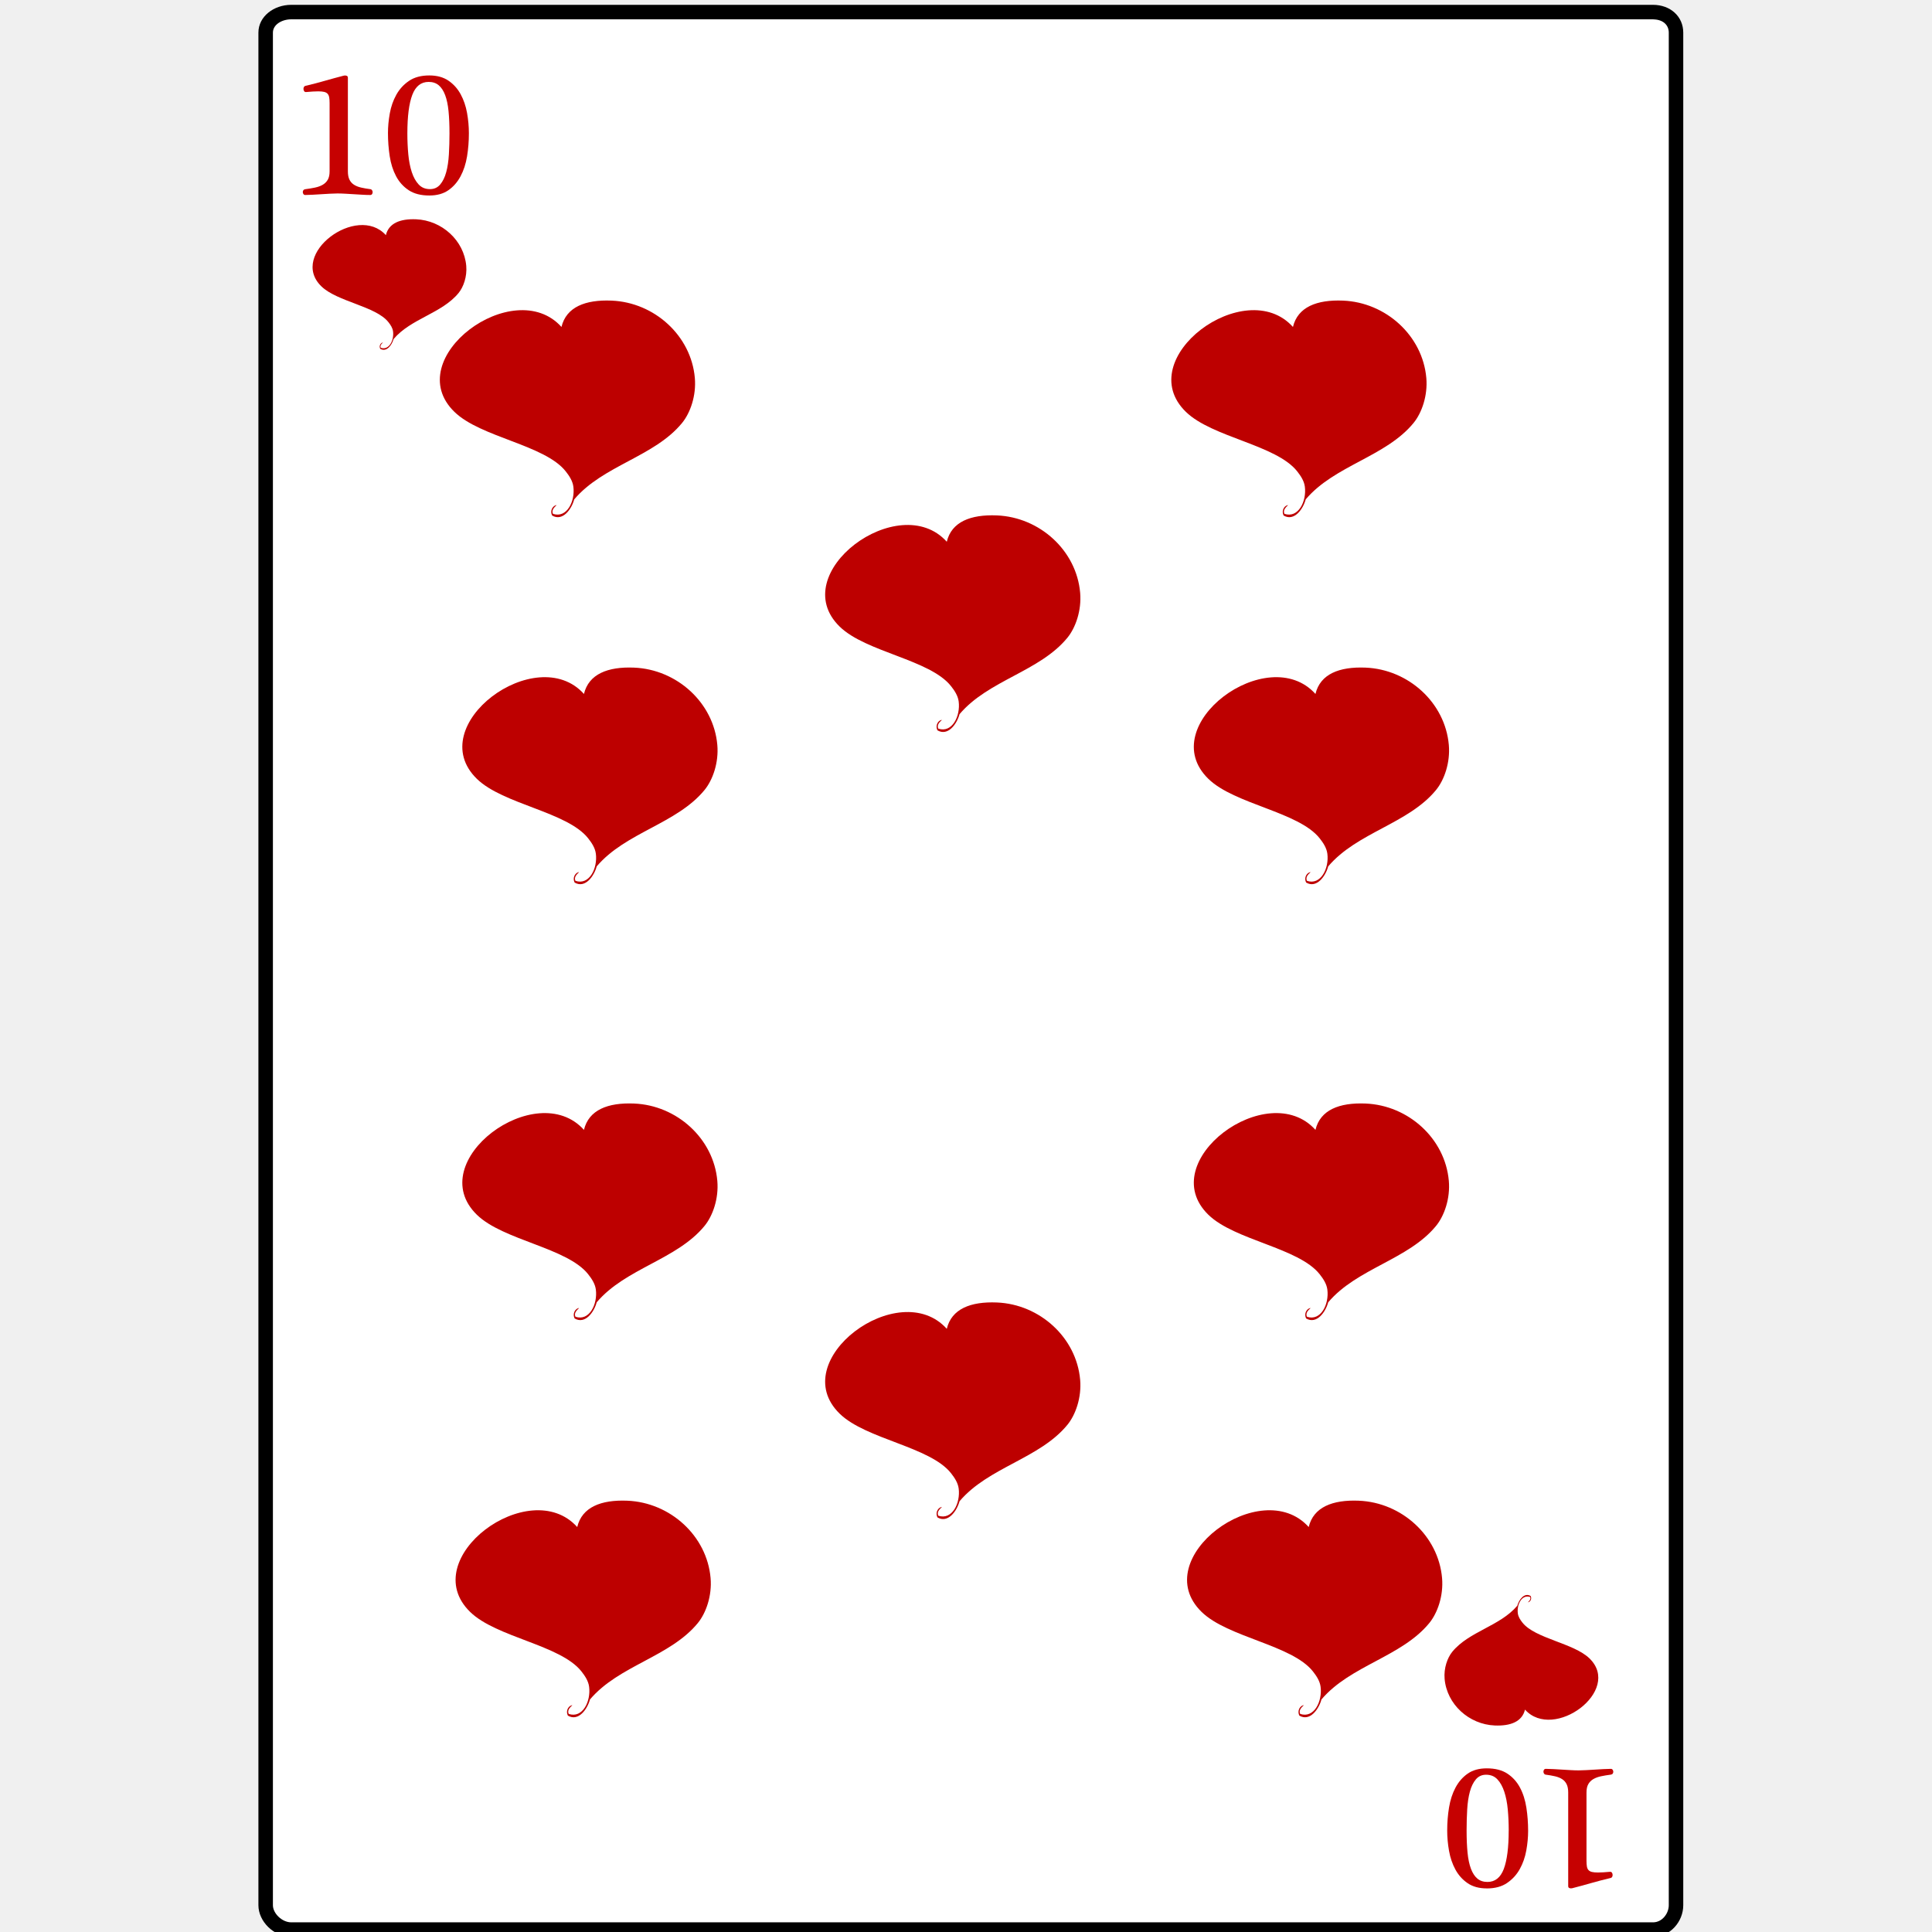
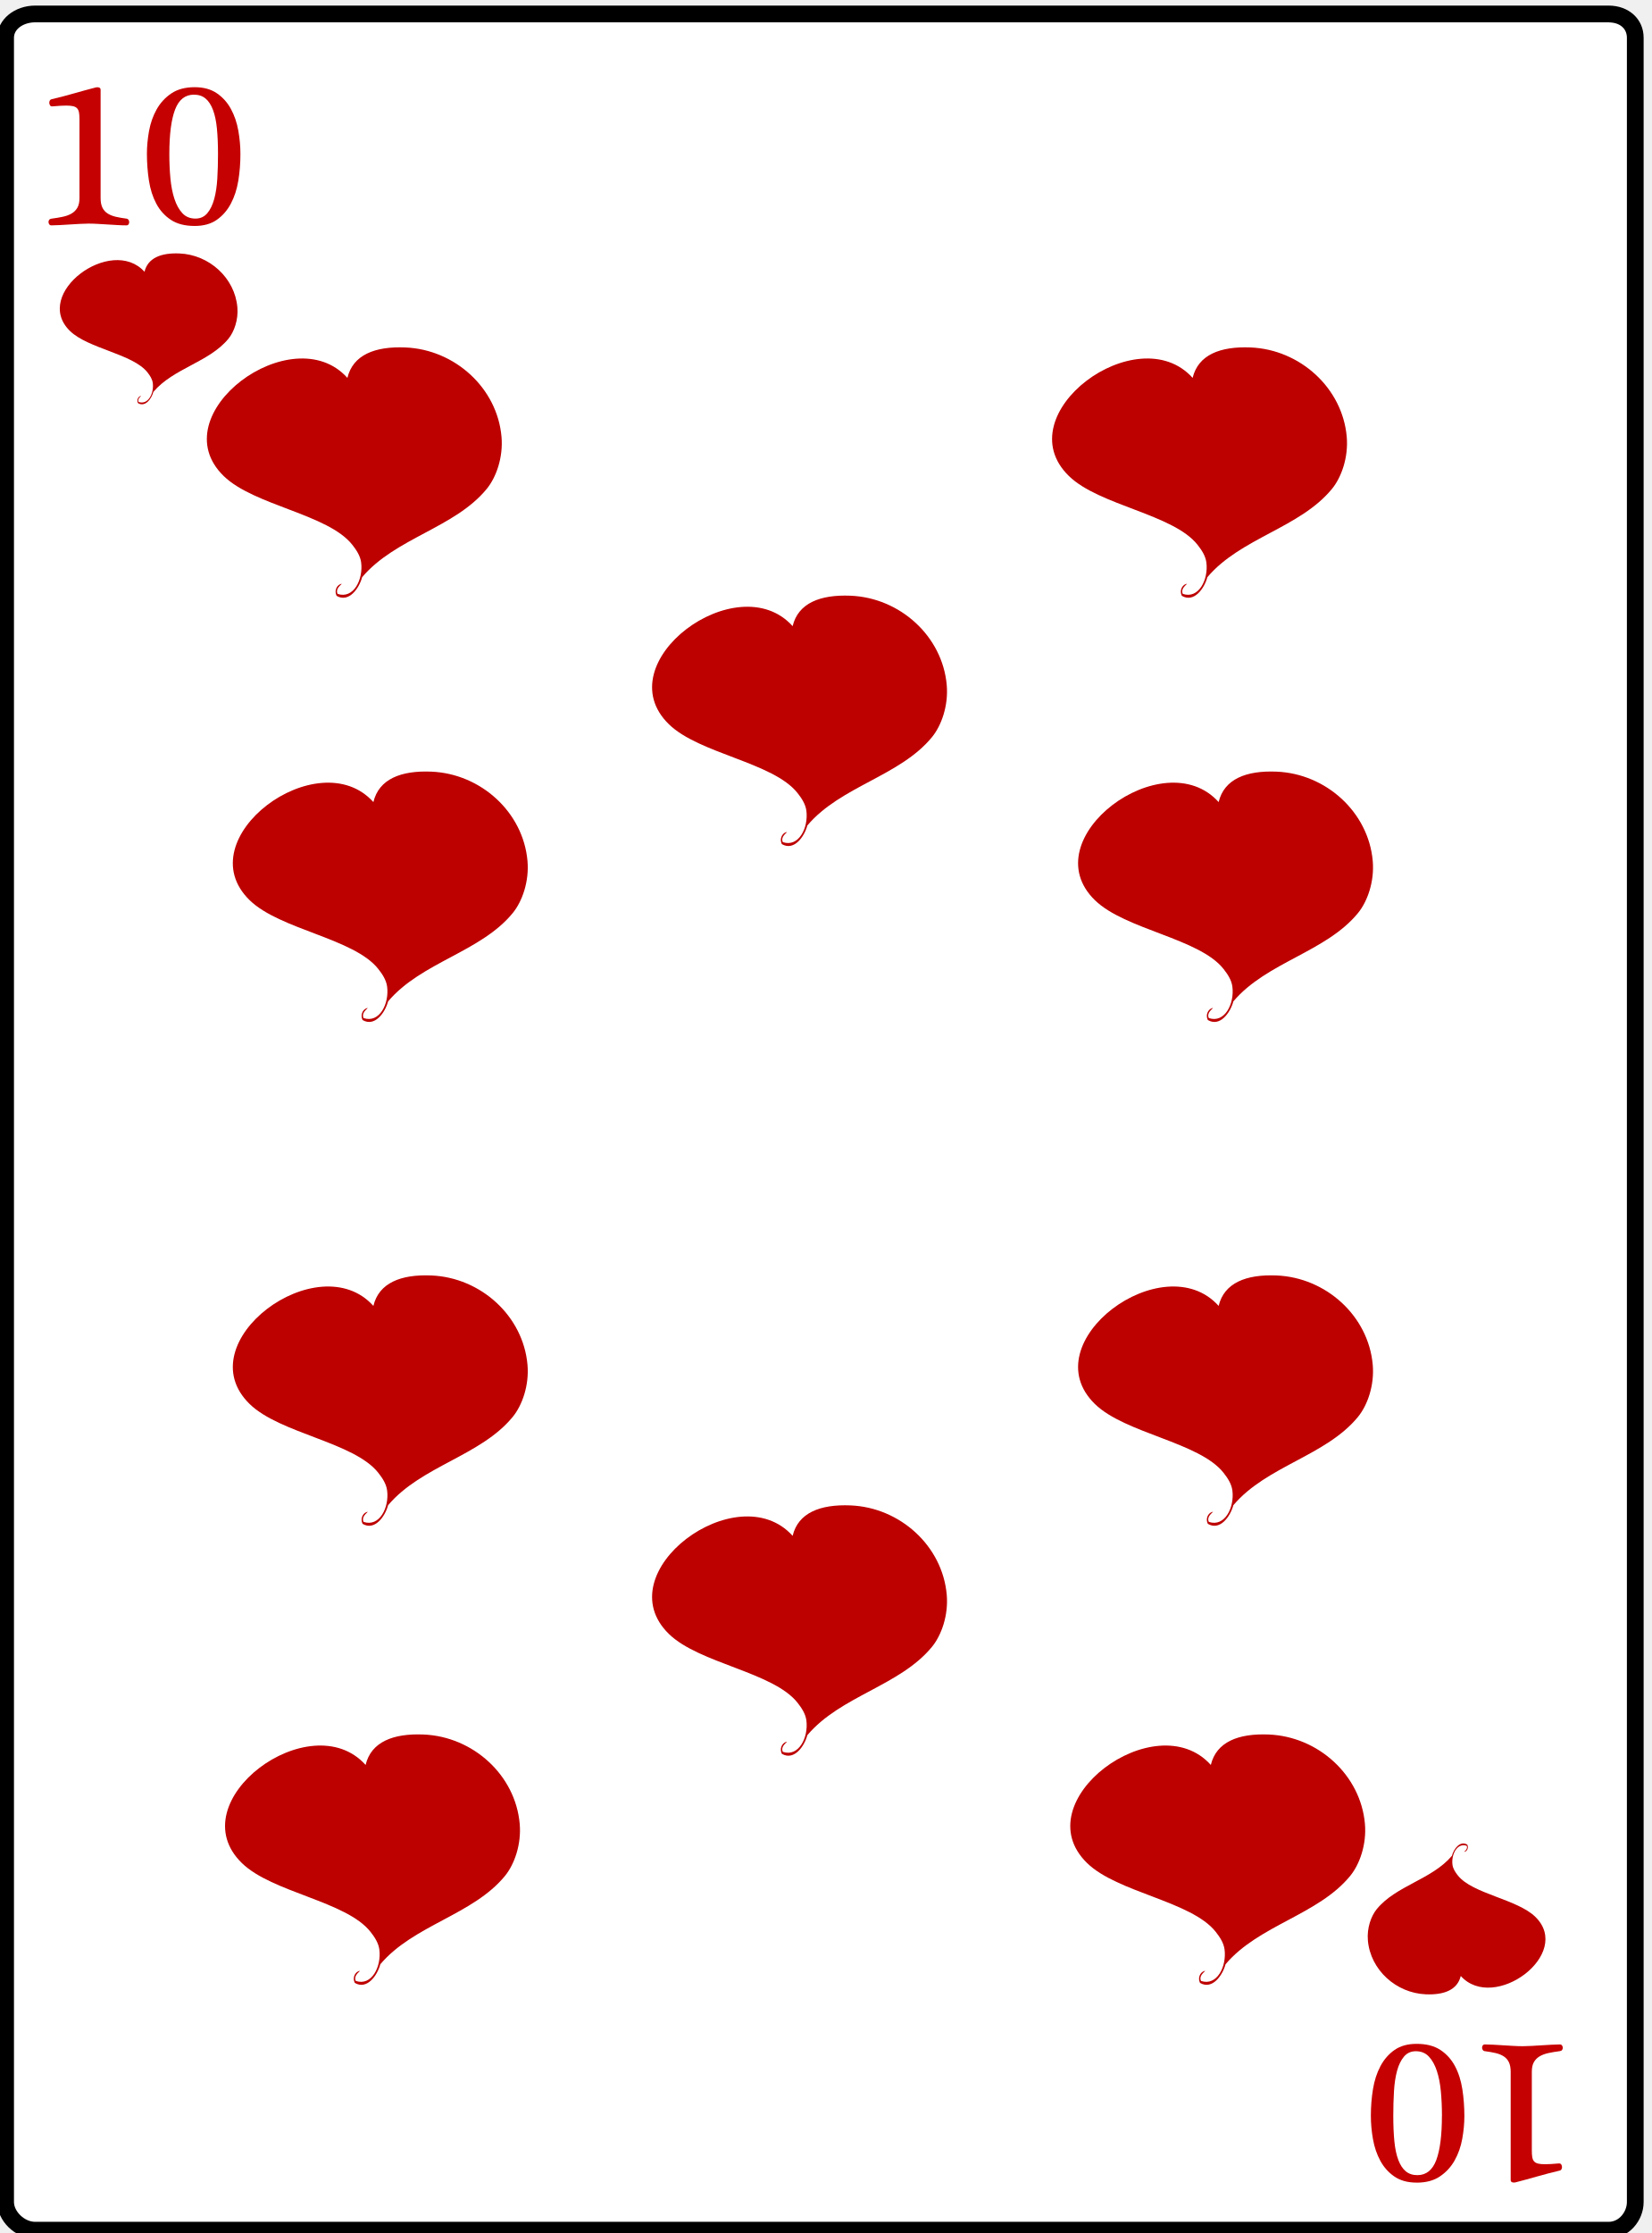
- <svg xmlns="http://www.w3.org/2000/svg" enable-background="new 0 0 800 800" version="1.1" viewBox="0 0 800 800" xmlSpace="preserve" xmlnsCc="http://web.resource.org/cc/" xmlnsDc="http://purl.org/dc/elements/1.1/" xmlnsRdf="http://www.w3.org/1999/02/22-rdf-syntax-ns#">
+ <svg xmlns="http://www.w3.org/2000/svg" enable-background="new 0 0 800 800" version="1.1" viewBox="108 0 592 800" xmlSpace="preserve" xmlnsCc="http://web.resource.org/cc/" xmlnsDc="http://purl.org/dc/elements/1.1/" xmlnsRdf="http://www.w3.org/1999/02/22-rdf-syntax-ns#">
  <path d="m120.6 798c-5.544 0-9.596-4.066-9.596-9.077v-775.41c0-5.011 4.052-9.51 9.596-9.51h563.87c5.54 0 10.53 4.499 10.53 9.51v775.41c0 5.011-4.986 9.077-10.53 9.077h-563.87z" fill="#fff" />
  <path d="m684.52 8.029c3.874 0 6.484 2.141 6.484 5.481v775.41c0 3.341-2.656 7.077-6.53 7.077h-563.87c-3.874 0-7.596-3.736-7.596-7.077v-775.41c0-3.34 3.722-5.51 7.596-5.51h564.4m-0.53-6h-563.87c-7.23 0-13.6 4.818-13.6 11.51v775.41c0 6.691 6.369 13.077 13.596 13.077h563.87c7.226 0 12.53-6.386 12.53-13.077v-775.41c0-6.692-5.32-11.51-12.55-11.51h0.02z" />
  <g fill="#C60101">
    <path d="m144.05 70.917c0 1.409 0.212 2.553 0.634 3.434 0.423 0.88 1.039 1.584 1.851 2.112 0.809 0.528 1.796 0.927 2.959 1.197s2.483 0.499 3.964 0.687c0.259 0.048 0.464 0.197 0.616 0.447 0.153 0.25 0.229 0.519 0.229 0.804 0 0.286-0.083 0.549-0.246 0.787-0.166 0.238-0.423 0.357-0.776 0.357-0.963 0-2.021-0.036-3.171-0.106s-2.325-0.141-3.523-0.211c-1.197-0.07-2.39-0.141-3.575-0.212-1.187-0.07-2.286-0.105-3.294-0.105-0.917 0-1.961 0.035-3.136 0.105-1.175 0.071-2.368 0.142-3.577 0.212s-2.39 0.141-3.54 0.211c-1.152 0.07-2.173 0.106-3.065 0.106-0.33 0-0.581-0.128-0.758-0.382-0.175-0.254-0.263-0.532-0.263-0.833 0-0.277 0.08-0.532 0.246-0.764 0.163-0.231 0.422-0.37 0.775-0.417 1.457-0.188 2.8-0.411 4.033-0.67 1.234-0.258 2.297-0.646 3.19-1.164 0.892-0.517 1.59-1.21 2.097-2.081 0.504-0.87 0.757-2.021 0.757-3.456v-28.317c0-0.917-0.053-1.687-0.159-2.31s-0.324-1.122-0.652-1.499c-0.33-0.376-0.806-0.64-1.428-0.793-0.622-0.152-1.451-0.229-2.482-0.229-0.634 0-1.357 0.024-2.168 0.071s-1.732 0.118-2.766 0.211c-0.4 0.047-0.693-0.07-0.88-0.352-0.189-0.282-0.282-0.599-0.282-0.951 0-0.258 0.058-0.511 0.175-0.758 0.118-0.247 0.305-0.405 0.564-0.476 2.771-0.657 5.472-1.362 8.104-2.114s5.262-1.468 7.892-2.149c0.4-0.094 0.776-0.076 1.128 0.053 0.353 0.129 0.528 0.405 0.528 0.828v38.727z" />
    <path d="m177.77 31.238c3.171 0 5.814 0.722 7.929 2.167s3.799 3.324 5.056 5.638 2.137 4.892 2.644 7.734c0.504 2.842 0.757 5.649 0.757 8.421 0 3.289-0.253 6.471-0.757 9.548-0.507 3.078-1.399 5.82-2.679 8.227-1.28 2.409-2.965 4.34-5.056 5.797-2.09 1.456-4.722 2.184-7.893 2.184-3.476 0-6.318-0.728-8.526-2.184-2.208-1.457-3.952-3.388-5.232-5.797-1.28-2.407-2.162-5.173-2.644-8.297-0.481-3.124-0.722-6.33-0.722-9.619 0-2.583 0.252-5.286 0.757-8.104s1.411-5.396 2.713-7.734c1.304-2.337 3.06-4.251 5.267-5.743 2.2-1.492 5-2.238 8.38-2.238zm-9.09 23.959c0 3.03 0.127 5.931 0.387 8.703s0.74 5.227 1.445 7.364c0.705 2.138 1.656 3.847 2.854 5.126 1.198 1.281 2.759 1.92 4.687 1.92 1.738 0 3.147-0.64 4.228-1.92 1.08-1.28 1.908-2.977 2.484-5.091 0.575-2.114 0.944-4.568 1.11-7.364 0.164-2.795 0.246-5.685 0.246-8.668 0-3.5-0.129-6.571-0.388-9.213-0.258-2.643-0.728-4.868-1.408-6.677-0.682-1.809-1.575-3.171-2.679-4.087-1.104-0.917-2.49-1.374-4.158-1.374-3.147 0-5.402 1.791-6.766 5.374-1.36 3.582-2.04 8.884-2.04 15.907z" />
  </g>
  <g fill="#C60101">
    <path d="m649.36 742.27c0-1.41-0.212-2.554-0.635-3.435-0.422-0.88-1.04-1.584-1.849-2.111-0.812-0.528-1.799-0.928-2.961-1.197-1.163-0.271-2.484-0.5-3.963-0.687-0.259-0.047-0.464-0.196-0.618-0.447-0.151-0.251-0.229-0.519-0.229-0.805s0.083-0.549 0.247-0.787c0.164-0.237 0.423-0.357 0.774-0.357 0.964 0 2.021 0.036 3.172 0.105 1.151 0.071 2.325 0.143 3.522 0.212 1.198 0.07 2.392 0.141 3.578 0.212s2.283 0.105 3.294 0.105c0.916 0 1.962-0.034 3.136-0.105 1.175-0.071 2.366-0.142 3.575-0.212 1.212-0.069 2.392-0.141 3.542-0.212 1.15-0.069 2.173-0.105 3.064-0.105 0.329 0 0.582 0.128 0.758 0.383 0.178 0.254 0.265 0.532 0.265 0.833 0 0.278-0.083 0.532-0.246 0.764-0.165 0.232-0.423 0.371-0.776 0.417-1.455 0.187-2.802 0.412-4.034 0.67-1.233 0.259-2.296 0.646-3.188 1.164-0.894 0.517-1.593 1.21-2.097 2.08-0.505 0.871-0.757 2.021-0.757 3.457v28.317c0 0.917 0.052 1.686 0.158 2.31 0.104 0.623 0.321 1.123 0.65 1.499s0.805 0.64 1.427 0.793c0.623 0.153 1.451 0.229 2.485 0.229 0.634 0 1.355-0.023 2.166-0.071 0.811-0.047 1.733-0.117 2.767-0.211 0.398-0.047 0.692 0.071 0.881 0.353 0.188 0.282 0.282 0.6 0.282 0.952 0 0.258-0.06 0.511-0.178 0.757-0.116 0.246-0.304 0.404-0.563 0.476-2.771 0.658-5.473 1.362-8.104 2.113-2.63 0.753-5.262 1.469-7.893 2.149-0.398 0.094-0.774 0.077-1.127-0.053-0.353-0.129-0.528-0.404-0.528-0.827v-38.72z" />
    <path d="m615.64 781.95c-3.171 0-5.813-0.722-7.928-2.165-2.113-1.446-3.799-3.325-5.056-5.64-1.257-2.313-2.138-4.891-2.642-7.733-0.507-2.842-0.759-5.648-0.759-8.42 0-3.288 0.252-6.472 0.759-9.549 0.504-3.077 1.397-5.82 2.676-8.227 1.281-2.409 2.967-4.34 5.058-5.798 2.091-1.455 4.721-2.184 7.892-2.184 3.478 0 6.319 0.729 8.527 2.184 2.209 1.458 3.953 3.389 5.231 5.798 1.282 2.406 2.162 5.173 2.643 8.297 0.482 3.123 0.723 6.33 0.723 9.619 0 2.584-0.252 5.285-0.757 8.104-0.506 2.818-1.409 5.396-2.713 7.733-1.305 2.337-3.061 4.251-5.268 5.743-2.2 1.5-5 2.25-8.38 2.25zm9.09-23.96c0-3.03-0.131-5.932-0.389-8.703-0.258-2.773-0.74-5.227-1.444-7.364s-1.655-3.848-2.854-5.126c-1.199-1.281-2.761-1.921-4.687-1.921-1.737 0-3.147 0.64-4.229 1.921-1.079 1.278-1.907 2.977-2.482 5.091-0.576 2.113-0.946 4.568-1.11 7.364-0.165 2.795-0.246 5.684-0.246 8.668 0 3.5 0.129 6.57 0.387 9.212 0.259 2.644 0.729 4.869 1.41 6.679 0.682 1.808 1.574 3.171 2.677 4.086 1.104 0.916 2.491 1.375 4.157 1.375 3.15 0 5.404-1.791 6.766-5.374 1.35-3.6 2.03-8.9 2.03-15.92z" />
  </g>
  <g clip-rule="evenodd" fill="#BD0000" fill-rule="evenodd">
    <path d="m158.3 141.89c0.986-0.318-1.312 0.719-0.635 2.12 3.449 1.173 5.564-3.14 5.088-6.784-0.191-1.445-1.031-2.701-1.909-3.816-5.22-6.631-21.214-8.465-27.77-14.839-13.713-13.334 14.833-34.406 26.709-21.197 1.192-4.972 5.942-6.84 12.507-6.572 10.692 0.438 19.855 8.757 20.774 19.29 0.387 4.449-1.146 8.748-3.18 11.235-6.897 8.436-19.734 10.58-26.921 19.078-0.646 2.427-2.877 5.579-5.511 4.028-0.55-1.08 0-2.23 0.85-2.54z" />
    <path d="m632.95 663.4c-0.984 0.317 1.313-0.719 0.637-2.12-3.45-1.174-5.565 3.141-5.088 6.783 0.189 1.445 1.029 2.701 1.907 3.816 5.222 6.63 21.215 8.464 27.77 14.839 13.715 13.334-14.831 34.405-26.709 21.197-1.192 4.973-5.942 6.84-12.507 6.572-10.693-0.438-19.855-8.758-20.774-19.29-0.388-4.449 1.146-8.749 3.181-11.236 6.896-8.435 19.733-10.58 26.92-19.077 0.646-2.427 2.878-5.579 5.513-4.028 0.55 1.09 0 2.24-0.85 2.55z" />
  </g>
  <g clip-rule="evenodd" fill="#BD0000" fill-rule="evenodd">
    <path d="m239.34 541.72c1.636-0.527-2.176 1.193-1.053 3.518 5.723 1.947 9.234-5.21 8.442-11.256-0.315-2.399-1.711-4.481-3.167-6.33-8.663-11.003-35.201-14.048-46.077-24.624-22.757-22.126 24.608-57.089 44.318-35.174 1.979-8.251 9.858-11.35 20.751-10.904 17.745 0.727 32.949 14.531 34.473 32.01 0.641 7.377-1.9 14.514-5.277 18.643-11.446 13.996-32.745 17.554-44.671 31.656-1.072 4.026-4.774 9.256-9.145 6.684-0.9-1.81 0.02-3.71 1.42-4.23z" />
    <path d="m236.55 706.18c1.637-0.529-2.176 1.192-1.053 3.517 5.723 1.947 9.235-5.21 8.442-11.256-0.315-2.399-1.711-4.481-3.166-6.331-8.664-11.004-35.201-14.047-46.077-24.622-22.757-22.126 24.608-57.092 44.319-35.175 1.978-8.251 9.858-11.351 20.752-10.903 17.744 0.726 32.948 14.529 34.472 32.008 0.641 7.378-1.9 14.515-5.277 18.642-11.445 13.997-32.745 17.557-44.671 31.657-1.072 4.027-4.773 9.257-9.145 6.684-0.91-1.8 0-3.71 1.41-4.23z" />
    <path d="m230.03 209.25c1.635-0.528-2.177 1.193-1.054 3.517 5.725 1.947 9.235-5.209 8.443-11.256-0.314-2.399-1.711-4.481-3.167-6.331-8.663-11.003-35.201-14.047-46.077-24.623-22.757-22.125 24.609-57.09 44.318-35.174 1.979-8.25 9.86-11.35 20.752-10.904 17.745 0.726 32.948 14.531 34.472 32.009 0.643 7.378-1.9 14.515-5.276 18.642-11.446 13.997-32.746 17.556-44.671 31.657-1.072 4.026-4.774 9.256-9.146 6.683-0.91-1.81 0.01-3.71 1.42-4.23z" />
    <path d="m239.34 361.22c1.636-0.527-2.176 1.194-1.053 3.518 5.723 1.947 9.234-5.21 8.442-11.256-0.315-2.399-1.711-4.482-3.167-6.331-8.663-11.004-35.201-14.047-46.077-24.624-22.757-22.125 24.608-57.09 44.318-35.174 1.979-8.251 9.858-11.35 20.751-10.904 17.745 0.726 32.949 14.531 34.473 32.009 0.641 7.378-1.9 14.516-5.277 18.643-11.446 13.997-32.745 17.556-44.671 31.657-1.072 4.025-4.774 9.256-9.145 6.683-0.9-1.8 0.02-3.71 1.42-4.23z" />
    <path d="m542.24 541.72c1.636-0.527-2.176 1.193-1.054 3.518 5.724 1.947 9.234-5.21 8.442-11.256-0.314-2.399-1.711-4.481-3.166-6.33-8.663-11.003-35.201-14.048-46.077-24.624-22.757-22.126 24.608-57.089 44.318-35.174 1.979-8.251 9.858-11.35 20.751-10.904 17.746 0.727 32.949 14.531 34.474 32.01 0.642 7.377-1.9 14.514-5.277 18.643-11.446 13.996-32.744 17.554-44.671 31.656-1.072 4.026-4.774 9.256-9.145 6.684-0.9-1.81 0.01-3.71 1.42-4.23z" />
    <path d="m389.58 624.1c1.636-0.527-2.176 1.193-1.053 3.518 5.723 1.947 9.234-5.21 8.442-11.256-0.315-2.399-1.711-4.481-3.167-6.33-8.663-11.004-35.201-14.048-46.077-24.624-22.757-22.126 24.608-57.089 44.318-35.174 1.979-8.251 9.858-11.35 20.751-10.904 17.745 0.727 32.949 14.531 34.474 32.01 0.641 7.377-1.9 14.514-5.277 18.643-11.446 13.995-32.745 17.554-44.671 31.656-1.072 4.026-4.774 9.256-9.145 6.684-0.9-1.8 0.01-3.71 1.42-4.23z" />
    <path d="m389.58 298.19c1.636-0.528-2.176 1.193-1.053 3.517 5.723 1.948 9.234-5.209 8.442-11.255-0.315-2.399-1.711-4.482-3.167-6.331-8.663-11.003-35.201-14.047-46.077-24.623-22.757-22.125 24.608-57.09 44.318-35.174 1.979-8.25 9.858-11.35 20.751-10.904 17.745 0.726 32.949 14.531 34.474 32.009 0.641 7.378-1.9 14.515-5.277 18.642-11.446 13.997-32.745 17.555-44.671 31.657-1.072 4.027-4.774 9.256-9.145 6.684-0.9-1.81 0.01-3.72 1.42-4.24z" />
    <path d="m539.44 706.18c1.637-0.529-2.176 1.192-1.053 3.517 5.723 1.947 9.234-5.21 8.441-11.256-0.314-2.399-1.711-4.481-3.166-6.331-8.663-11.004-35.201-14.047-46.077-24.622-22.757-22.126 24.608-57.092 44.319-35.175 1.978-8.251 9.858-11.351 20.752-10.903 17.744 0.726 32.948 14.529 34.472 32.008 0.642 7.378-1.9 14.515-5.277 18.642-11.444 13.997-32.744 17.557-44.671 31.657-1.072 4.027-4.772 9.257-9.145 6.684-0.9-1.8 0.02-3.71 1.42-4.23z" />
    <path d="m532.92 209.25c1.636-0.528-2.177 1.193-1.054 3.517 5.725 1.947 9.234-5.209 8.443-11.256-0.314-2.399-1.711-4.481-3.168-6.331-8.663-11.003-35.2-14.047-46.076-24.623-22.758-22.125 24.608-57.09 44.318-35.174 1.979-8.25 9.859-11.35 20.752-10.904 17.744 0.726 32.948 14.531 34.472 32.009 0.643 7.378-1.899 14.515-5.275 18.642-11.446 13.997-32.746 17.556-44.671 31.657-1.072 4.026-4.774 9.256-9.146 6.683-0.9-1.81 0.01-3.71 1.42-4.23z" />
    <path d="m542.24 361.22c1.636-0.527-2.176 1.194-1.054 3.518 5.724 1.947 9.234-5.21 8.442-11.256-0.314-2.399-1.711-4.482-3.166-6.331-8.663-11.004-35.201-14.047-46.077-24.624-22.757-22.125 24.608-57.09 44.318-35.174 1.979-8.251 9.858-11.35 20.751-10.904 17.746 0.726 32.949 14.531 34.474 32.009 0.642 7.378-1.9 14.516-5.277 18.643-11.446 13.997-32.744 17.556-44.671 31.657-1.072 4.025-4.774 9.256-9.145 6.683-0.9-1.8 0.01-3.71 1.42-4.23z" />
  </g>
</svg>
